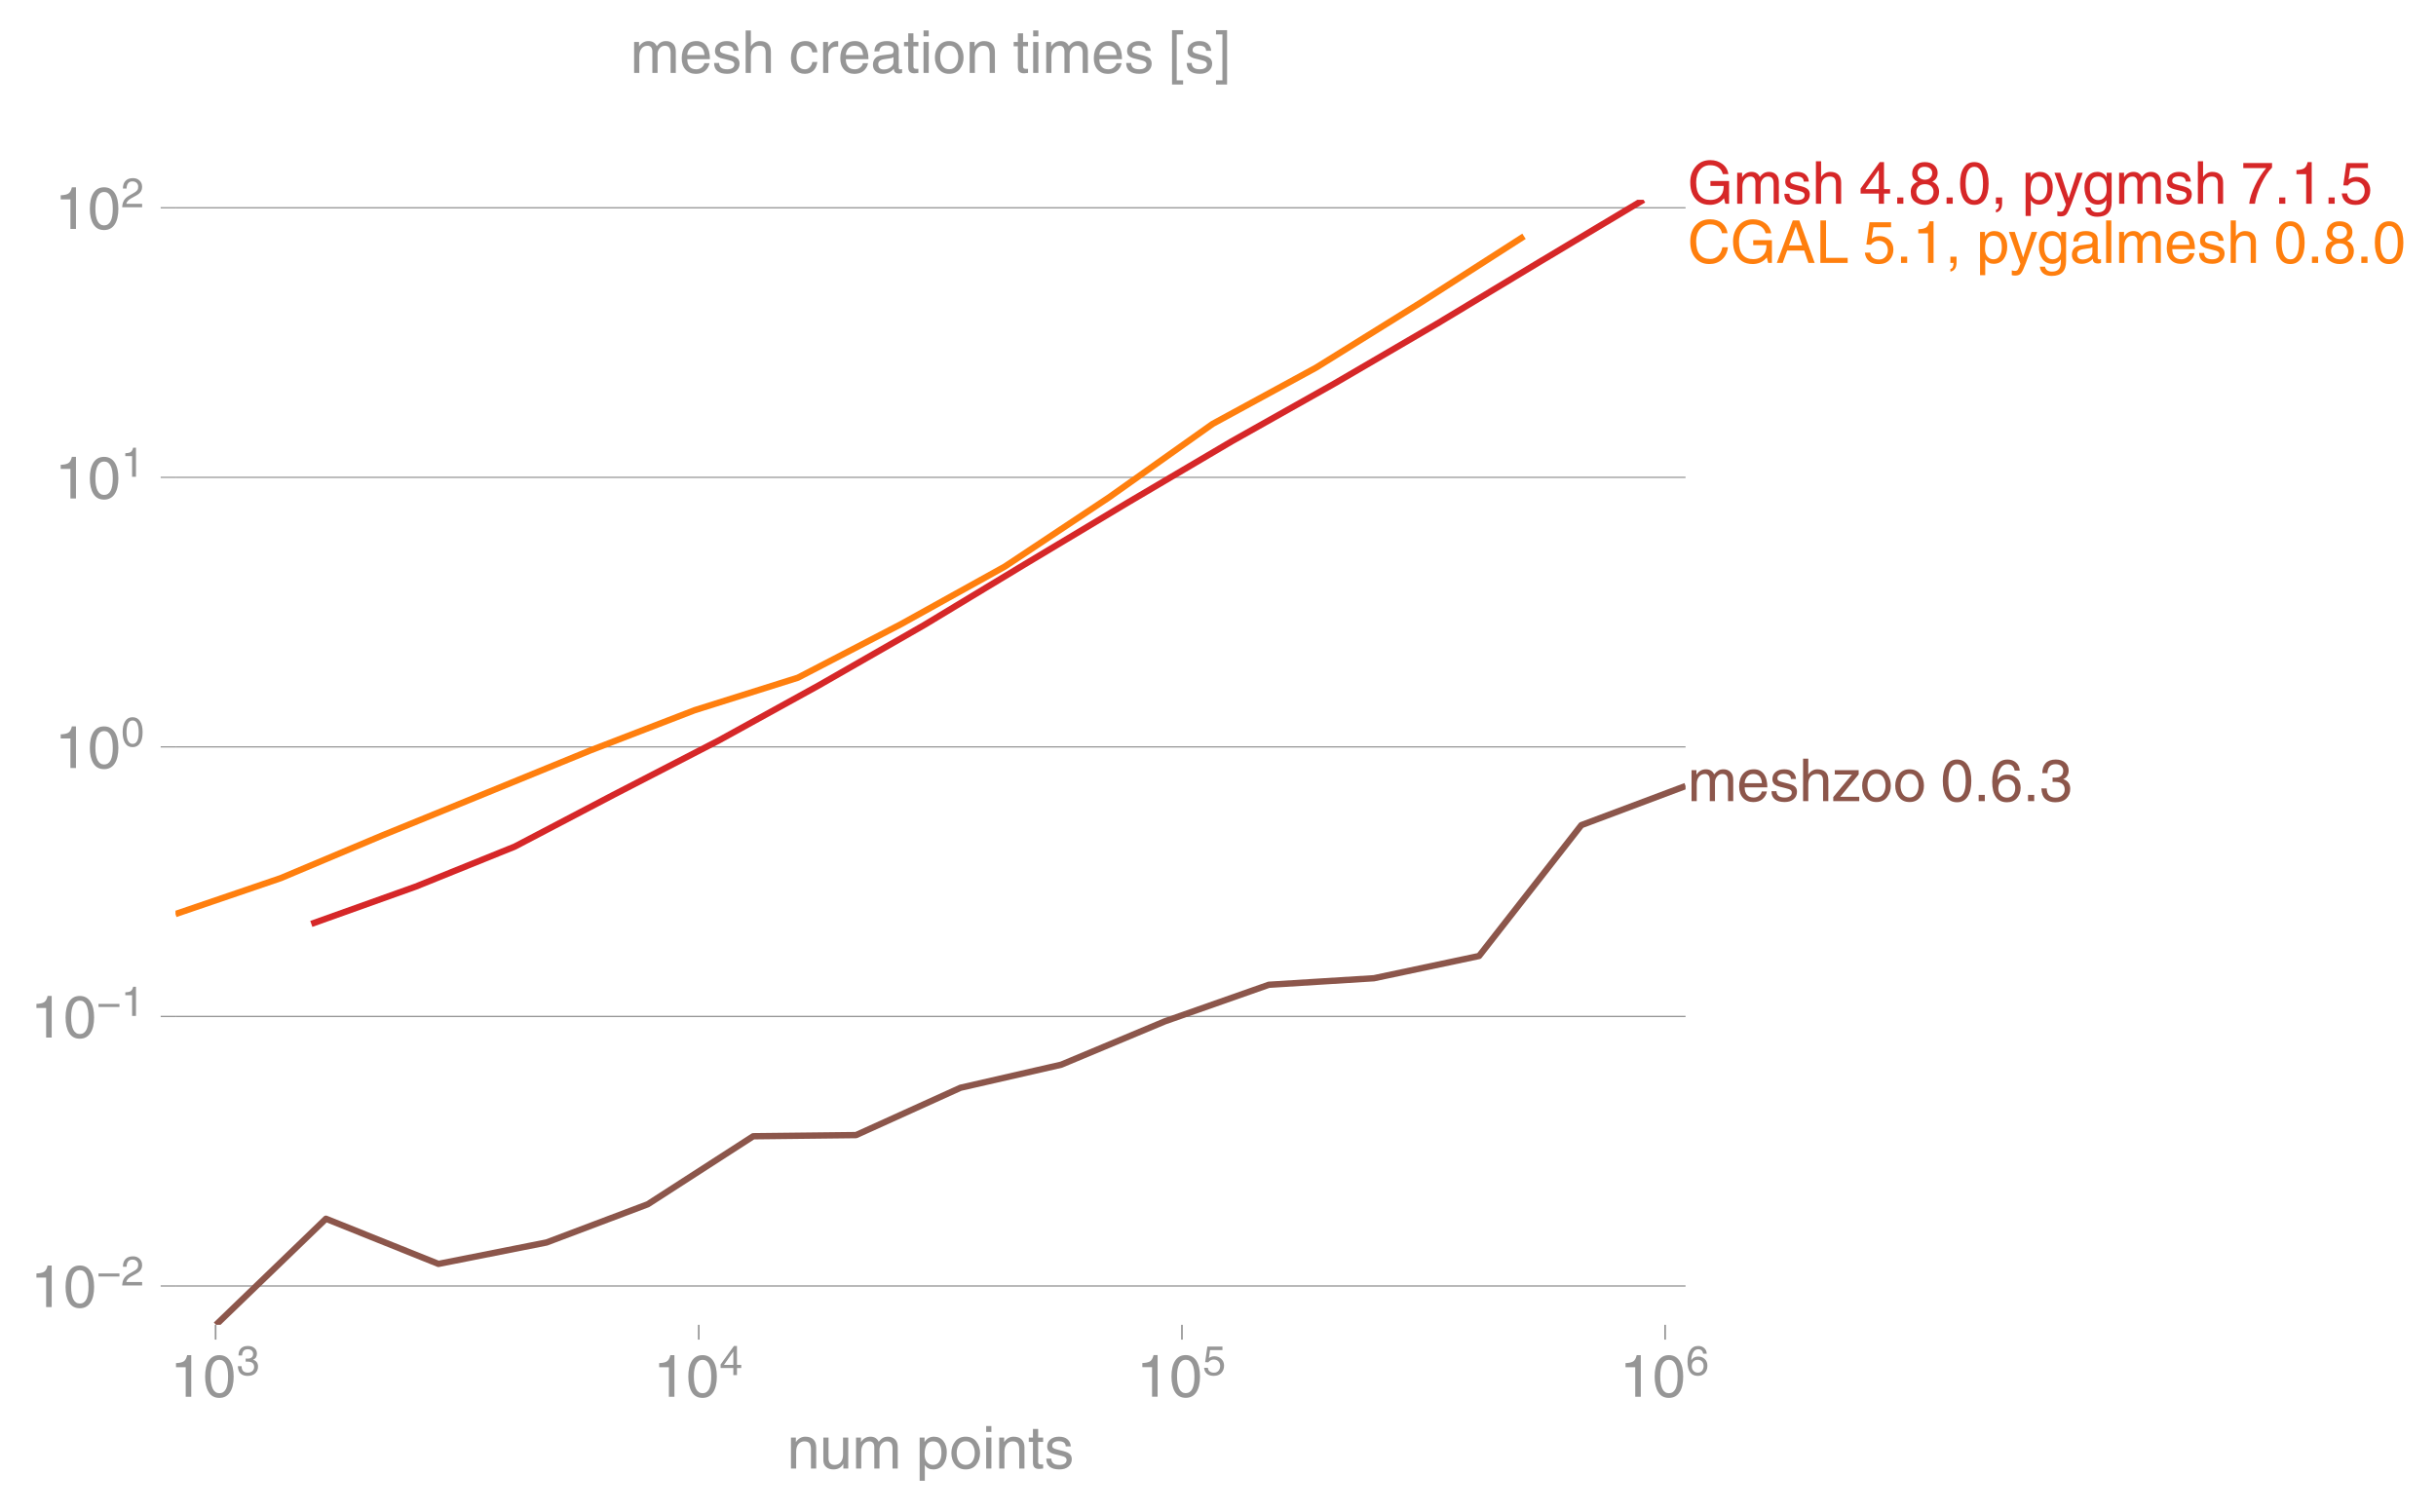
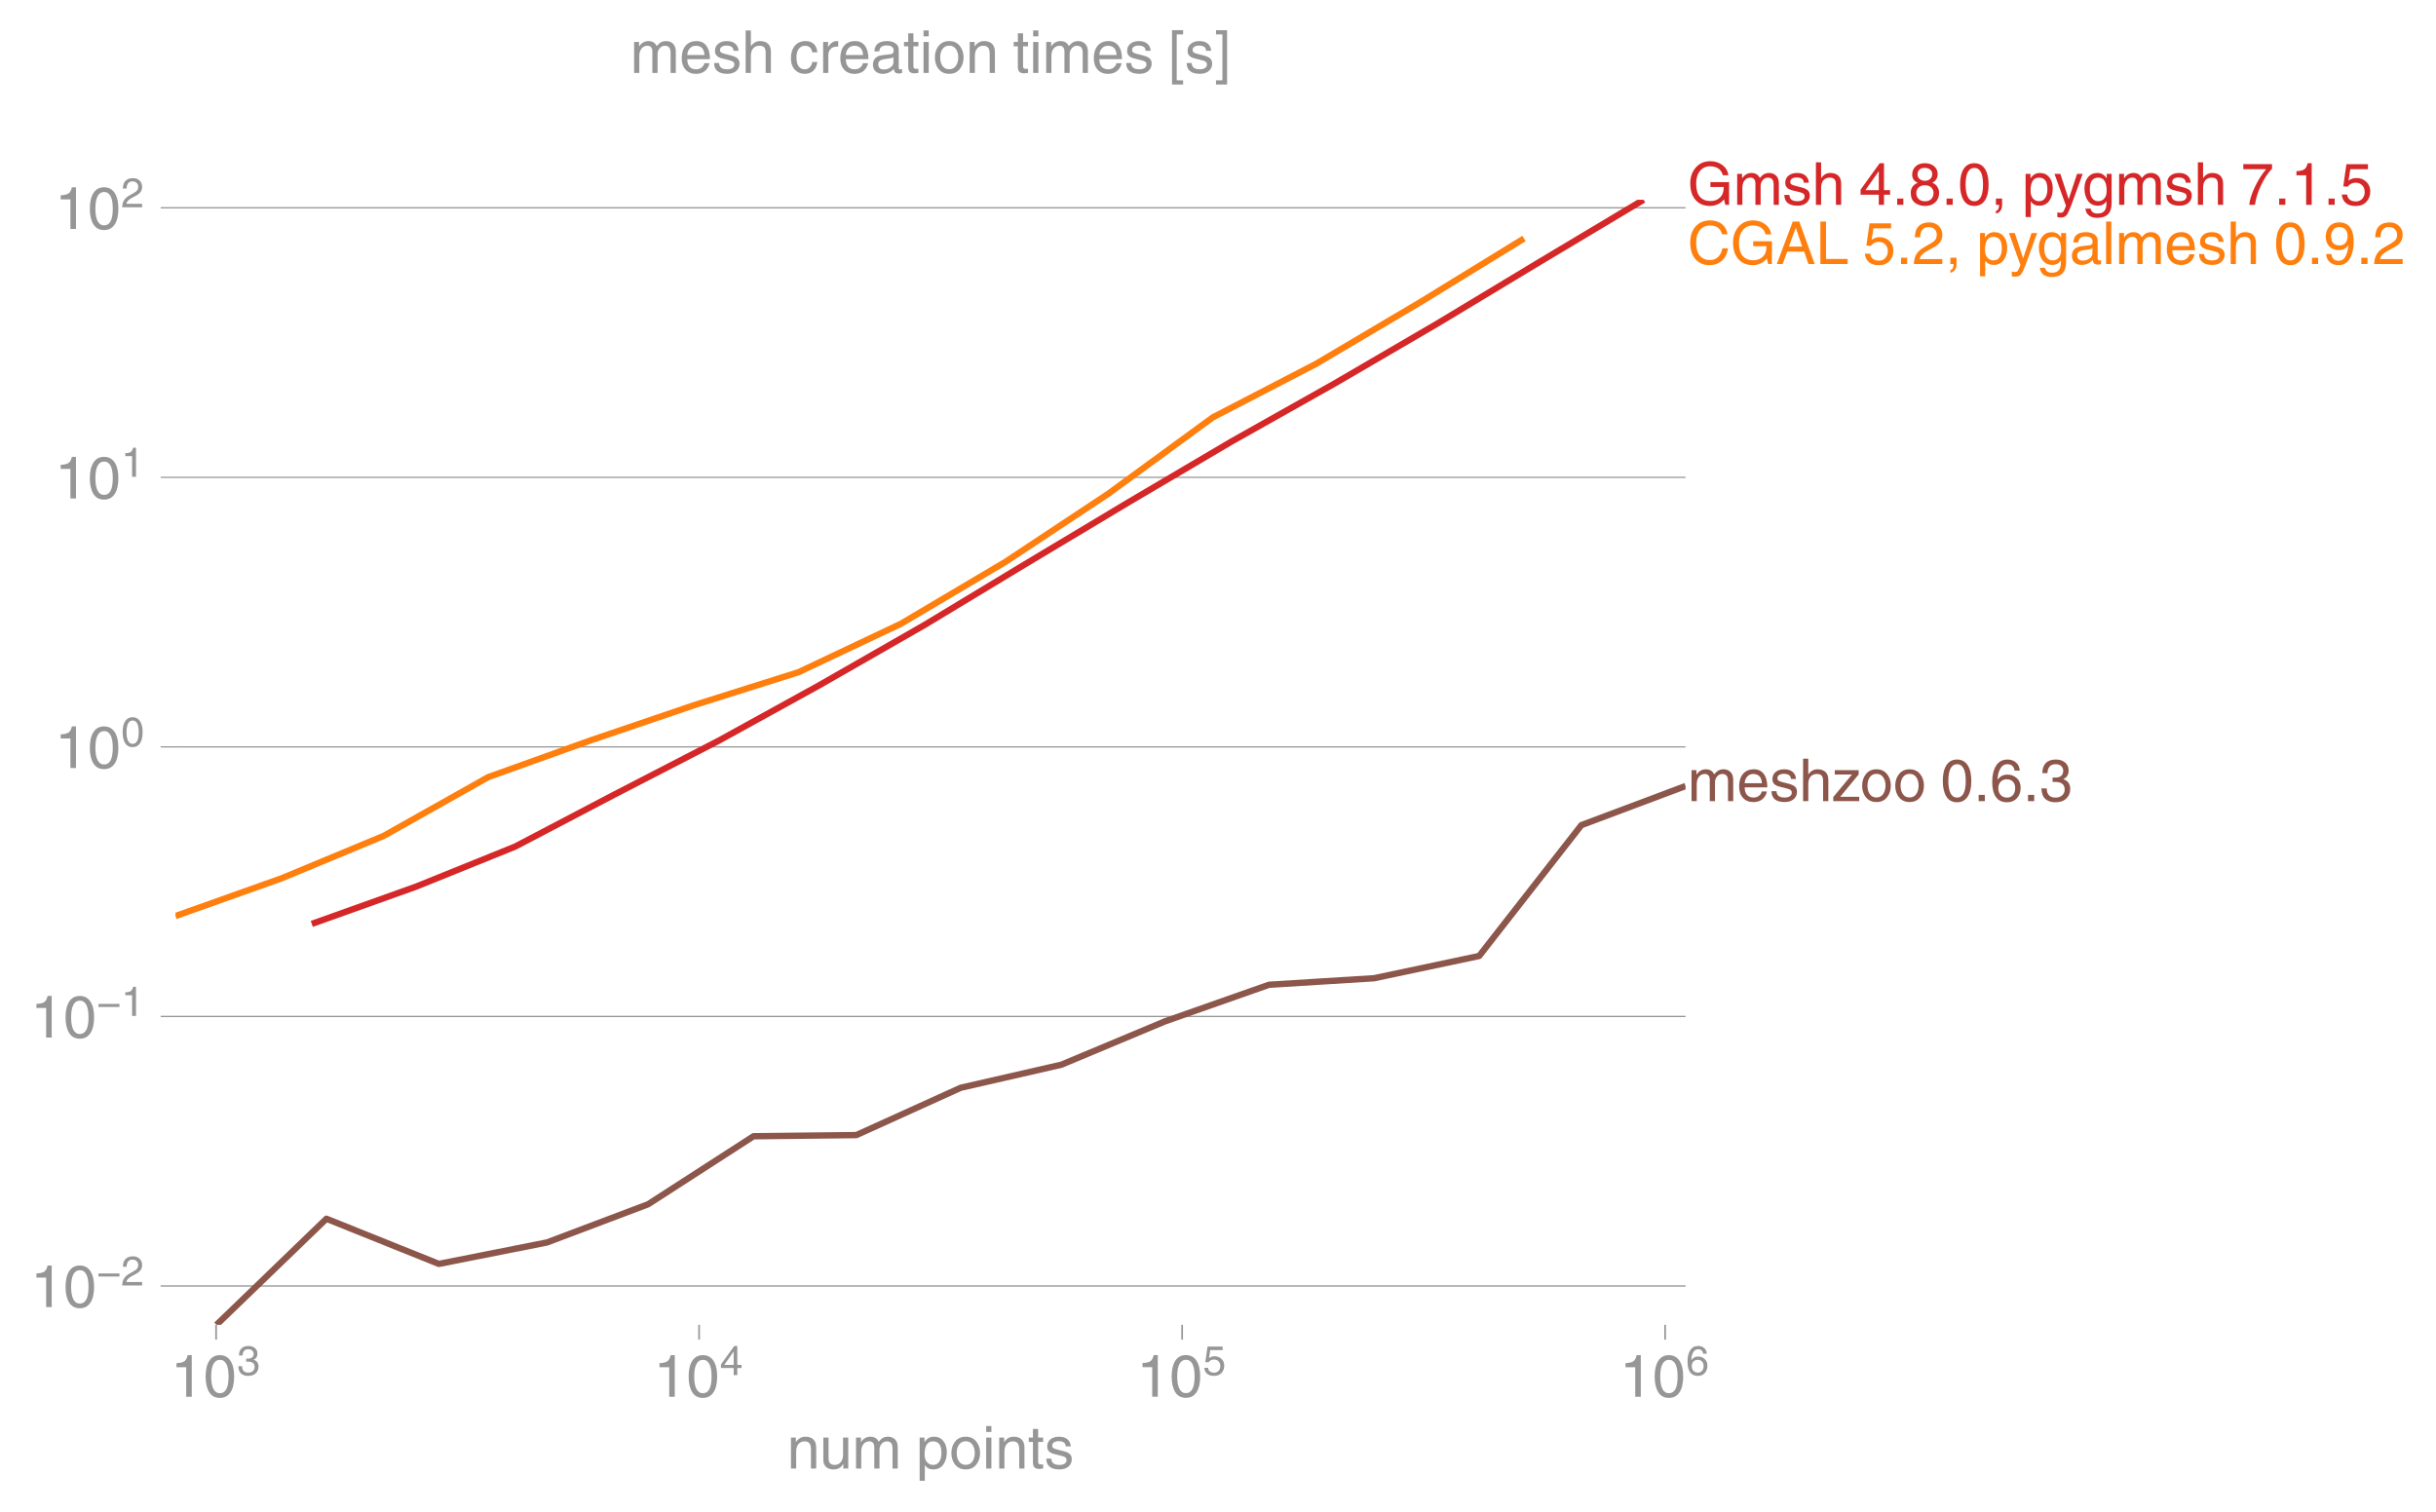
<svg xmlns="http://www.w3.org/2000/svg" xmlns:xlink="http://www.w3.org/1999/xlink" height="476.609" viewBox="0 0 576.096 357.457" width="768.128">
  <defs>
    <style>*{stroke-linecap:butt;stroke-linejoin:round}</style>
  </defs>
  <g id="figure_1">
    <path d="M0 357.457h576.096V0H0z" fill="none" id="patch_1" />
    <g id="axes_1">
      <path d="M41.5 313.361h357.12V47.25H41.5z" fill="none" id="patch_2" />
      <g id="matplotlib.axis_1">
        <g id="xtick_1">
          <g id="line2d_1">
            <defs>
-               <path d="M0 0v3.5" id="m2275bdfa09" stroke="#969696" stroke-width=".4" />
-             </defs>
-             <use x="50.986" xlink:href="#m2275bdfa09" y="313.361" fill="#969696" stroke="#969696" stroke-width=".4" />
-           </g>
-           <g transform="matrix(.14 0 0 -.14 40.206 330.41)" fill="#969696" id="text_1">
+               <path d="M0 0v3.5" id="mf41a2137ea" stroke="#969696" stroke-width=".4" />
+             </defs>
+             <use x="51.104" xlink:href="#mf41a2137ea" y="313.361" fill="#969696" stroke="#969696" stroke-width=".4" />
+           </g>
+           <g transform="matrix(.14 0 0 -.14 40.324 330.41)" fill="#969696" id="text_1">
            <defs>
              <path d="M35.89 0h-9.374v49.906H10.109v6.985q8.594.28 12.782 2.75Q27.094 62.109 29 70.313h6.89z" id="HelveticaWorld-Regular-49" />
              <path d="M42.484 34.188q0 14.109-3.734 21.156-3.734 7.062-10.969 7.062-7.078 0-10.89-7.062-3.797-7.047-3.797-21.157 0-13.671 3.75-20.937Q20.609 6 27.78 6q7.235 0 10.969 7 3.734 7.016 3.734 21.188zm9.422 0q0-17.297-6.25-26.704-6.25-9.39-17.875-9.39-12.062 0-18.062 9.734-6 9.75-6 26.36 0 17.03 6.14 26.578 6.157 9.547 17.922 9.547 11.625 0 17.875-9.5t6.25-26.626z" id="HelveticaWorld-Regular-48" />
              <path d="M22.406 39.984q2.203-.187 4.594-.187 6.203 0 9.781 2.86 3.594 2.859 3.594 8.656 0 4.687-3.344 7.89-3.343 3.203-9.64 3.203-6.985 0-10.235-4.11-3.234-4.093-3.437-10.983h-8.64q0 10.984 5.765 16.984 5.765 6.016 16.937 6.016 9.922 0 15.828-5.11 5.907-5.094 5.907-13.39 0-10.704-9.032-14.5v-.204q11.72-4 11.72-16.406 0-9.906-6.595-16.265-6.593-6.344-18.703-6.344-9.906 0-16.312 5.203Q4.204 8.5 3.422 21.484H12.5q.203-8.109 4-11.797Q20.313 6 27.484 6q6.938 0 11.141 3.86 4.203 3.859 4.203 9.718 0 6.406-4.016 9.672-4 3.266-12.39 3.266-2 0-4.016-.094z" id="HelveticaWorld-Regular-51" />
            </defs>
            <use transform="translate(0 .173)" xlink:href="#HelveticaWorld-Regular-49" />
            <use transform="translate(55.615 .173)" xlink:href="#HelveticaWorld-Regular-48" />
            <use transform="matrix(.7 0 0 .7 112.146 36.781)" xlink:href="#HelveticaWorld-Regular-51" />
          </g>
        </g>
        <g id="xtick_2">
-           <use x="165.254" xlink:href="#m2275bdfa09" y="313.361" fill="#969696" stroke="#969696" stroke-width=".4" id="line2d_2" />
-           <g transform="matrix(.14 0 0 -.14 154.474 330.41)" fill="#969696" id="text_2">
+           <use x="165.333" xlink:href="#mf41a2137ea" y="313.361" fill="#969696" stroke="#969696" stroke-width=".4" id="line2d_2" />
+           <g transform="matrix(.14 0 0 -.14 154.553 330.41)" fill="#969696" id="text_2">
            <defs>
              <path d="M10.594 24.703h22.61v31.89h-.188zM42 17.093V0h-8.797v17.094H2.484v8.593L34.72 70.314H42v-45.61h10.297v-7.61z" id="HelveticaWorld-Regular-52" />
            </defs>
            <use transform="translate(0 .173)" xlink:href="#HelveticaWorld-Regular-49" />
            <use transform="translate(55.615 .173)" xlink:href="#HelveticaWorld-Regular-48" />
            <use transform="matrix(.7 0 0 .7 112.146 36.781)" xlink:href="#HelveticaWorld-Regular-52" />
          </g>
        </g>
        <g id="xtick_3">
-           <use x="279.522" xlink:href="#m2275bdfa09" y="313.361" fill="#969696" stroke="#969696" stroke-width=".4" id="line2d_3" />
-           <g transform="matrix(.14 0 0 -.14 268.742 330.41)" fill="#969696" id="text_3">
+           <use x="279.562" xlink:href="#mf41a2137ea" y="313.361" fill="#969696" stroke="#969696" stroke-width=".4" id="line2d_3" />
+           <g transform="matrix(.14 0 0 -.14 268.782 330.41)" fill="#969696" id="text_3">
            <defs>
              <path d="M14.703 40.922q5.813 4.39 13.625 4.39 9.469 0 16.281-6.296 6.813-6.297 6.813-16.22 0-10.78-6.578-17.796-6.563-7-18.422-7-10.313 0-16.266 5.047Q4.203 8.109 3.22 17.39h9.094q.671-5.672 4.437-8.672 3.766-3 10.453-3 6.485 0 10.64 4.484Q42 14.703 42 21.688q0 7.125-4.36 11.421-4.343 4.297-11.218 4.297-7.813 0-13.047-6.687l-7.563.39 5.266 37.594h36.438v-8.5H17.672z" id="HelveticaWorld-Regular-53" />
            </defs>
            <use transform="translate(0 .3)" xlink:href="#HelveticaWorld-Regular-49" />
            <use transform="translate(55.615 .3)" xlink:href="#HelveticaWorld-Regular-48" />
            <use transform="matrix(.7 0 0 .7 112.146 36.908)" xlink:href="#HelveticaWorld-Regular-53" />
          </g>
        </g>
        <g id="xtick_4">
-           <use x="393.789" xlink:href="#m2275bdfa09" y="313.361" fill="#969696" stroke="#969696" stroke-width=".4" id="line2d_4" />
+           <use x="393.791" xlink:href="#mf41a2137ea" y="313.361" fill="#969696" stroke="#969696" stroke-width=".4" id="line2d_4" />
          <g transform="matrix(.14 0 0 -.14 383.01 330.41)" fill="#969696" id="text_4">
            <defs>
              <path d="M14.11 21.578q0-6.875 4.093-11.234Q22.313 6 28.906 6q6.297 0 10.032 4.438 3.734 4.453 3.734 11.687 0 6.297-3.688 10.547-3.687 4.25-10.468 4.25-6.594 0-10.5-4.156-3.907-4.157-3.907-11.188zM41.702 51.61q-.984 5.375-3.984 8.078-3 2.72-8.125 2.72-8.11 0-12.36-7.923-4.25-7.906-4.343-18.109l.203-.188q5.61 8.641 16.687 8.641 8.844 0 15.438-5.86 6.593-5.859 6.593-16.452 0-10.5-6.25-17.47-6.25-6.952-16.843-6.952-12.219 0-18.563 8.687-6.344 8.703-6.344 25.938 0 16.593 6.485 27.093 6.5 10.5 19.484 10.5 8.407 0 14.219-5.015 5.813-5 6.297-13.688z" id="HelveticaWorld-Regular-54" />
            </defs>
            <use transform="translate(0 .173)" xlink:href="#HelveticaWorld-Regular-49" />
            <use transform="translate(55.615 .173)" xlink:href="#HelveticaWorld-Regular-48" />
            <use transform="matrix(.7 0 0 .7 112.146 36.781)" xlink:href="#HelveticaWorld-Regular-54" />
          </g>
        </g>
        <g transform="matrix(.14 0 0 -.14 186.133 347.359)" fill="#969696" id="text_5">
          <defs>
            <path d="M49.219 0h-8.844v32.172q0 7.422-2.594 10.578-2.578 3.156-8.578 3.156-5.906 0-9.875-4.5-3.953-4.484-3.953-12.89V0H6.594v52.297h8.297v-7.375h.203q6.203 8.89 15.812 8.89 8.89 0 13.594-4.718 4.719-4.703 4.719-13.5z" id="HelveticaWorld-Regular-110" />
            <path d="M6.11 52.297h8.78V17.578q0-5.765 2.61-8.625Q20.125 6.11 25 6.11q6.781 0 10.594 4.797 3.812 4.813 3.812 12.578v28.813h8.782V0H39.89v7.625l-.188.188q-4.984-9.329-16.61-9.329-7.515 0-12.25 4.094Q6.11 6.688 6.11 14.703z" id="HelveticaWorld-Regular-117" />
            <path d="M6.594 52.297h8.297v-7.375h.203q5.906 8.89 15.812 8.89 9.813 0 13.922-8.5 3.75 4.594 7.266 6.547 3.515 1.953 8.703 1.953 6.781 0 11.484-4.453Q77 44.922 77 36.187V0h-8.781v33.797q0 6.094-2.297 9.094-2.297 3.015-7.422 3.015-5.172 0-8.75-4.203-3.563-4.203-3.563-9.812V0h-8.78v36.188q0 4.53-2.11 7.124-2.094 2.594-6.094 2.594-6.297 0-10.062-4.687-3.766-4.688-3.766-12.703V0H6.594z" id="HelveticaWorld-Regular-109" />
            <path d="M14.984 23.688q0-8.407 4.094-13 4.11-4.579 10.219-4.579 6.687 0 10.39 5.438 3.72 5.453 3.72 14.765 0 10.22-3.563 14.907-3.563 4.687-10.735 4.687-6.984 0-10.562-5.5-3.563-5.5-3.563-16.718zm-8.39 28.609h8.297v-7.375h.203q5.61 8.89 15.625 8.89 10.11 0 15.937-7.359 5.828-7.344 5.828-18.766 0-12.796-5.953-21Q40.578-1.515 29.5-1.515q-9.094 0-13.922 7.032h-.203v-26.22H6.594z" id="HelveticaWorld-Regular-112" />
            <path d="M12.703 26.219q0-8.735 3.953-14.375 3.953-5.64 11.219-5.64 7.531 0 11.438 5.905 3.906 5.907 3.906 14.11 0 8.297-3.907 14.078-3.906 5.797-11.437 5.797-6.969 0-11.078-5.453-4.094-5.438-4.094-14.422zm-8.984 0q0 11.672 6.484 19.625 6.5 7.968 17.672 7.968 11.438 0 17.875-8.062 6.453-8.047 6.453-19.531 0-11.516-6.406-19.625-6.39-8.11-17.922-8.11-11.078 0-17.625 7.86-6.531 7.86-6.531 19.875z" id="HelveticaWorld-Regular-111" />
            <path d="M6.594 61.813v9.968h8.781v-9.969zM15.375 0H6.594v52.297h8.781z" id="HelveticaWorld-Regular-105" />
            <path d="M17.188 45.016V10.984q0-2 1.093-3.046 1.11-1.047 3.938-1.047h3.375V0Q20.797-.688 19-.688q-5.516 0-8.063 2.641-2.53 2.64-2.53 8.547v34.516H1.311v7.28h7.094v14.595h8.781V52.297h8.407v-7.281z" id="HelveticaWorld-Regular-116" />
            <path d="M36.078 37.406q-.187 4.688-3.344 6.735-3.14 2.047-9.047 2.047-4.296 0-7.359-1.907-3.047-1.89-3.047-5.468 0-2.829 1.797-4.172 1.813-1.344 7.828-2.86l8.688-2.187q7.906-2 11.297-5.11 3.406-3.093 3.406-8.656 0-7.719-5.64-12.531-5.641-4.813-15.063-4.813-11 0-16.64 4.563-5.626 4.578-5.735 13.75h8.5q.203-5.422 3.594-8.063 3.39-2.625 10.171-2.625 5.516 0 8.766 2.188 3.25 2.203 3.25 6.11 0 2.78-2.11 4.437-2.093 1.672-8.296 3.078l-10.203 2.5q-6.203 1.562-9.157 4.656-2.953 3.094-2.953 8.031 0 7.72 5.516 12.203 5.531 4.5 14.406 4.5 9.485 0 14.531-4.624 5.047-4.61 5.344-11.782z" id="HelveticaWorld-Regular-115" />
          </defs>
          <use xlink:href="#HelveticaWorld-Regular-110" />
          <use x="55.176" xlink:href="#HelveticaWorld-Regular-117" />
          <use x="109.961" xlink:href="#HelveticaWorld-Regular-109" />
          <use x="192.969" xlink:href="#HelveticaWorld-Regular-32" />
          <use x="217.383" xlink:href="#HelveticaWorld-Regular-112" />
          <use x="273.877" xlink:href="#HelveticaWorld-Regular-111" />
          <use x="329.785" xlink:href="#HelveticaWorld-Regular-105" />
          <use x="351.807" xlink:href="#HelveticaWorld-Regular-110" />
          <use x="406.982" xlink:href="#HelveticaWorld-Regular-116" />
          <use x="434.668" xlink:href="#HelveticaWorld-Regular-115" />
        </g>
      </g>
      <g id="matplotlib.axis_2">
        <g id="ytick_1">
-           <path clip-path="url(#p306d8f9f62)" d="M41.5 304.178h357.12" fill="none" stroke="#969696" stroke-linecap="square" stroke-width=".3" id="line2d_5" />
+           <path clip-path="url(#p3d43fff223)" d="M41.5 304.178h357.12" fill="none" stroke="#969696" stroke-linecap="square" stroke-width=".3" id="line2d_5" />
          <g id="line2d_6">
            <defs>
-               <path d="M0 0h-3.5" id="m5b4c2b9f05" stroke="#969696" stroke-width=".3" />
-             </defs>
-             <use x="41.5" xlink:href="#m5b4c2b9f05" y="304.178" fill="#969696" stroke="#969696" stroke-width=".3" />
+               <path d="M0 0h-3.5" id="mdb91601e39" stroke="#969696" stroke-width=".3" />
+             </defs>
+             <use x="41.5" xlink:href="#mdb91601e39" y="304.178" fill="#969696" stroke="#969696" stroke-width=".3" />
          </g>
          <g transform="matrix(.14 0 0 -.14 7.2 309.203)" fill="#969696" id="text_6">
            <defs>
              <path d="M54.594 21.578H4v7.328h50.594z" id="HelveticaWorld-Regular-8722" />
              <path d="M4.39 45.125q0 12.39 6.391 18.781 6.406 6.407 17.938 6.407 9.656 0 15.812-5.86 6.157-5.86 6.157-15.14 0-7.22-3.547-12.188-3.532-4.953-10.422-8.703l-12.11-6.64Q13.922 15.921 12.5 8.296h38.188V0H2.593q.39 9.906 4.297 16.5 3.906 6.594 12.203 11.375l12.593 7.328q5.032 2.89 7.329 5.984 2.297 3.094 2.297 8.516 0 5.375-3.766 9.031-3.75 3.672-10.156 3.672-7.078 0-10.594-4.672-3.516-4.656-3.61-12.609z" id="HelveticaWorld-Regular-50" />
            </defs>
            <use transform="translate(0 .173)" xlink:href="#HelveticaWorld-Regular-49" />
            <use transform="translate(55.615 .173)" xlink:href="#HelveticaWorld-Regular-48" />
            <use transform="matrix(.7 0 0 .7 112.146 36.781)" xlink:href="#HelveticaWorld-Regular-8722" />
            <use transform="matrix(.7 0 0 .7 153.161 36.781)" xlink:href="#HelveticaWorld-Regular-50" />
          </g>
        </g>
        <g id="ytick_2">
-           <path clip-path="url(#p306d8f9f62)" d="M41.5 240.42h357.12" fill="none" stroke="#969696" stroke-linecap="square" stroke-width=".3" id="line2d_7" />
-           <use x="41.5" xlink:href="#m5b4c2b9f05" y="240.421" fill="#969696" stroke="#969696" stroke-width=".3" id="line2d_8" />
+           <path clip-path="url(#p3d43fff223)" d="M41.5 240.42h357.12" fill="none" stroke="#969696" stroke-linecap="square" stroke-width=".3" id="line2d_7" />
+           <use x="41.5" xlink:href="#mdb91601e39" y="240.421" fill="#969696" stroke="#969696" stroke-width=".3" id="line2d_8" />
          <g transform="matrix(.14 0 0 -.14 7.2 245.445)" fill="#969696" id="text_7">
            <use transform="translate(0 .173)" xlink:href="#HelveticaWorld-Regular-49" />
            <use transform="translate(55.615 .173)" xlink:href="#HelveticaWorld-Regular-48" />
            <use transform="matrix(.7 0 0 .7 112.146 36.781)" xlink:href="#HelveticaWorld-Regular-8722" />
            <use transform="matrix(.7 0 0 .7 153.161 36.781)" xlink:href="#HelveticaWorld-Regular-49" />
          </g>
        </g>
        <g id="ytick_3">
-           <path clip-path="url(#p306d8f9f62)" d="M41.5 176.663h357.12" fill="none" stroke="#969696" stroke-linecap="square" stroke-width=".3" id="line2d_9" />
-           <use x="41.5" xlink:href="#m5b4c2b9f05" y="176.663" fill="#969696" stroke="#969696" stroke-width=".3" id="line2d_10" />
+           <path clip-path="url(#p3d43fff223)" d="M41.5 176.663h357.12" fill="none" stroke="#969696" stroke-linecap="square" stroke-width=".3" id="line2d_9" />
+           <use x="41.5" xlink:href="#mdb91601e39" y="176.663" fill="#969696" stroke="#969696" stroke-width=".3" id="line2d_10" />
          <g transform="matrix(.14 0 0 -.14 12.94 181.688)" fill="#969696" id="text_8">
            <use transform="translate(0 .173)" xlink:href="#HelveticaWorld-Regular-49" />
            <use transform="translate(55.615 .173)" xlink:href="#HelveticaWorld-Regular-48" />
            <use transform="matrix(.7 0 0 .7 112.146 36.781)" xlink:href="#HelveticaWorld-Regular-48" />
          </g>
        </g>
        <g id="ytick_4">
-           <path clip-path="url(#p306d8f9f62)" d="M41.5 112.906h357.12" fill="none" stroke="#969696" stroke-linecap="square" stroke-width=".3" id="line2d_11" />
-           <use x="41.5" xlink:href="#m5b4c2b9f05" y="112.906" fill="#969696" stroke="#969696" stroke-width=".3" id="line2d_12" />
+           <path clip-path="url(#p3d43fff223)" d="M41.5 112.906h357.12" fill="none" stroke="#969696" stroke-linecap="square" stroke-width=".3" id="line2d_11" />
+           <use x="41.5" xlink:href="#mdb91601e39" y="112.906" fill="#969696" stroke="#969696" stroke-width=".3" id="line2d_12" />
          <g transform="matrix(.14 0 0 -.14 12.94 117.93)" fill="#969696" id="text_9">
            <use transform="translate(0 .173)" xlink:href="#HelveticaWorld-Regular-49" />
            <use transform="translate(55.615 .173)" xlink:href="#HelveticaWorld-Regular-48" />
            <use transform="matrix(.7 0 0 .7 112.146 36.781)" xlink:href="#HelveticaWorld-Regular-49" />
          </g>
        </g>
        <g id="ytick_5">
-           <path clip-path="url(#p306d8f9f62)" d="M41.5 49.149h357.12" fill="none" stroke="#969696" stroke-linecap="square" stroke-width=".3" id="line2d_13" />
-           <use x="41.5" xlink:href="#m5b4c2b9f05" y="49.149" fill="#969696" stroke="#969696" stroke-width=".3" id="line2d_14" />
+           <path clip-path="url(#p3d43fff223)" d="M41.5 49.149h357.12" fill="none" stroke="#969696" stroke-linecap="square" stroke-width=".3" id="line2d_13" />
+           <use x="41.5" xlink:href="#mdb91601e39" y="49.149" fill="#969696" stroke="#969696" stroke-width=".3" id="line2d_14" />
          <g transform="matrix(.14 0 0 -.14 12.94 54.173)" fill="#969696" id="text_10">
            <use transform="translate(0 .173)" xlink:href="#HelveticaWorld-Regular-49" />
            <use transform="translate(55.615 .173)" xlink:href="#HelveticaWorld-Regular-48" />
            <use transform="matrix(.7 0 0 .7 112.146 36.781)" xlink:href="#HelveticaWorld-Regular-50" />
          </g>
        </g>
      </g>
-       <path clip-path="url(#p306d8f9f62)" d="M51.086 313.361l26-25.086 26.6 10.681 25.577-5.07 23.927-9.034 24.939-16.09 24.326-.276 24.701-11.195 23.814-5.457 24.501-10.247 24.598-8.655 24.853-1.545 24.873-5.266 24.18-30.948 24.645-9.25" fill="none" stroke="#8c564b" stroke-linecap="square" stroke-width="1.5" id="line2d_15" />
-       <path clip-path="url(#p306d8f9f62)" d="M41.5 216.203l24.891-8.492 24.172-10.17 24.838-10.132 24.23-9.918 24.63-9.496 24.423-7.69 24.344-12.643 24.6-13.647 24.556-16.309 24.591-17.436 24.443-13.297 24.714-15.365 24.485-15.715" fill="none" stroke="#ff7f0e" stroke-linecap="square" stroke-width="1.5" id="line2d_16" />
-       <path clip-path="url(#p306d8f9f62)" d="M73.624 218.533l24.685-8.819 23.432-9.469 23.29-12.21 24.948-12.884 23.571-12.986 25.003-14.315 23.78-14.367 24.69-14.79 24.224-14.279 24.392-13.726 24.235-14.136 24.456-14.74 24.361-14.563" fill="none" stroke="#d62728" stroke-linecap="square" stroke-width="1.5" id="line2d_17" />
+       <path clip-path="url(#p3d43fff223)" d="M51.203 313.361l25.99-25.086 26.593 10.681 25.567-5.07 23.92-9.034 24.93-16.09 24.318-.276 24.693-11.195 23.806-5.457 24.492-10.247 24.59-8.655 24.845-1.545 24.865-5.266 24.172-30.948 24.636-9.25" fill="none" stroke="#8c564b" stroke-linecap="square" stroke-width="1.5" id="line2d_15" />
+       <path clip-path="url(#p3d43fff223)" d="M41.5 216.68l25.221-8.98 24.035-9.99 24.7-13.893 24.228-8.694 24.61-8.374 24.56-7.752 24.194-11.446 24.712-14.632 24.39-16.161 24.67-18.033 24.408-12.655 24.746-14.644 24.443-15.015" fill="none" stroke="#ff7f0e" stroke-linecap="square" stroke-width="1.5" id="line2d_16" />
+       <path clip-path="url(#p3d43fff223)" d="M73.733 218.533l24.677-8.819 23.424-9.469 23.282-12.21 24.94-12.884 23.563-12.986 24.994-14.315 23.773-14.367 24.682-14.79 24.215-14.279 24.384-13.726 24.227-14.136 24.447-14.74 24.354-14.563" fill="none" stroke="#d62728" stroke-linecap="square" stroke-width="1.5" id="line2d_17" />
      <g transform="matrix(.14 0 0 -.14 399.113 189.498)" fill="#8c564b" id="text_11">
        <defs>
          <path d="M42.484 30.328q-.687 8.485-4.5 12.031-3.797 3.547-10.109 3.547-6.39 0-10.328-4.5-3.922-4.484-4.172-11.078zm8.391-13.922q-1.453-8.11-7.953-13.422-5.719-4.5-15.047-4.593-10.984.093-17.438 7.203Q4 12.704 4 24.704q0 13.78 6.64 21.437 6.641 7.672 18.47 7.672 10.593 0 16.546-7.922 5.953-7.907 5.953-22.594H13.375q0-8.203 3.813-12.703Q21 6.109 28.608 6.109q5.375 0 9.235 3.235 3.86 3.25 4.25 7.062z" id="HelveticaWorld-Regular-101" />
          <path d="M49.219 0h-8.844v34.188q0 6.296-2.438 9-2.437 2.718-7.953 2.718-6.797 0-10.703-4.406-3.906-4.39-3.906-12.984V0H6.594v71.781h8.781V45.312h.203q6 8.5 15.328 8.5 8.594 0 13.453-4.5 4.86-4.484 4.86-13.718z" id="HelveticaWorld-Regular-104" />
          <path d="M14.11 7.328h32.187V0H2.39v6.89l31.64 38.126H4.938v7.28h40.374v-7.171z" id="HelveticaWorld-Regular-122" />
          <path d="M19.094 0H8.687v10.594h10.407z" id="HelveticaWorld-Regular-46" />
        </defs>
        <use xlink:href="#HelveticaWorld-Regular-109" />
        <use x="83.008" xlink:href="#HelveticaWorld-Regular-101" />
        <use x="138.428" xlink:href="#HelveticaWorld-Regular-115" />
        <use x="188.428" xlink:href="#HelveticaWorld-Regular-104" />
        <use x="243.604" xlink:href="#HelveticaWorld-Regular-122" />
        <use x="291.072" xlink:href="#HelveticaWorld-Regular-111" />
        <use x="346.98" xlink:href="#HelveticaWorld-Regular-111" />
        <use x="402.889" xlink:href="#HelveticaWorld-Regular-32" />
        <use x="427.303" xlink:href="#HelveticaWorld-Regular-48" />
        <use x="482.918" xlink:href="#HelveticaWorld-Regular-46" />
        <use x="510.701" xlink:href="#HelveticaWorld-Regular-54" />
        <use x="566.316" xlink:href="#HelveticaWorld-Regular-46" />
        <use x="594.1" xlink:href="#HelveticaWorld-Regular-51" />
      </g>
-       <g transform="matrix(.14 0 0 -.14 399.113 62.188)" fill="#ff7f0e" id="text_12">
+       <g transform="matrix(.14 0 0 -.14 399.113 62.447)" fill="#ff7f0e" id="text_12">
        <defs>
          <path d="M58.016 50.203q-1.625 7.313-6.782 11.094-5.14 3.797-13.343 3.797-10.594 0-17.047-7.703-6.438-7.688-6.438-20.766 0-15.14 6.094-22.547 6.11-7.39 17.688-7.39 7.609 0 13.093 5.046 5.5 5.063 7.407 14.688h9.421Q66.22 12.594 57.625 5.344t-20.906-7.25q-14.703 0-23.516 10.11Q4.391 18.311 4.391 36.28q0 17.328 9.203 27.36 9.203 10.047 24.297 10.047 12.5 0 20.265-6.454 7.766-6.437 9.235-17.03z" id="HelveticaWorld-Regular-67" />
          <path d="M38.484 38.375h31.532V0h-6.297l-2.344 9.281Q56.781 3.421 50.578.75q-6.187-2.656-12.875-2.656-10.797 0-18.047 4.703-7.25 4.719-11.265 13.015-4 8.313-4 20.72 0 15.468 9.203 26.312 9.203 10.843 24.781 10.843 11.625 0 20.313-6.5Q67.39 60.688 68.796 50h-9.375q-1.703 7.078-7.219 11.078-5.516 4.016-14.312 4.016-10.594 0-17.047-7.985-6.438-7.984-6.438-21.125 0-15.28 6.39-22.437Q27.204 6.39 38.282 6.39q7.235 0 12.235 2.859 5 2.86 7.687 7.766 2.688 4.906 2.688 13.062H38.484z" id="HelveticaWorld-Regular-71" />
          <path d="M44 29.5L33.406 61.078h-.203L21.687 29.5zm-25.297-8.594L11.188 0h-9.97l27 71.781h10.985L65.187 0H54.594l-7.078 20.906z" id="HelveticaWorld-Regular-65" />
          <path d="M17.672 8.594h36.531V0H8.11v71.781h9.563z" id="HelveticaWorld-Regular-76" />
          <path d="M8.688 10.594h10.406V.78q0-7.422-3.078-11.172-3.078-3.765-7.328-4.312v4.594Q14.015-9.422 14.015 0H8.687z" id="HelveticaWorld-Regular-44" />
          <path d="M39.016 52.297h9.562L29.891.984q-.5-1.375-.985-2.593-4.25-11.329-7.328-15.547-3.078-4.235-9.953-4.235-3.61 0-5.906.782v8.015q2.484-.89 5.468-.89 3.22 0 4.704 2.03 1.5 2.032 4.421 9.938L.875 52.297h9.922L24.812 9.719H25z" id="HelveticaWorld-Regular-121" />
          <path d="M12.984 26.313q0-9.61 3.813-14.907Q20.609 6.11 27.094 6.11q6.312 0 10.312 4.579 4 4.593 4 13 0 11.03-3.5 16.625-3.484 5.593-10.61 5.593-7.171 0-10.75-4.765-3.562-4.766-3.562-14.828zM49.812 2.983q0-12.609-6.062-18.797-6.047-6.203-18.266-6.203-8.78 0-13.984 4.047Q6.297-13.922 5.516-6.39h8.796q.672-3.812 3.532-6.062 2.86-2.25 8.281-2.25 7.375 0 11.125 3.969 3.766 3.953 3.766 12.828v3.719h-.188q-4.937-7.329-13.922-7.329-11.187 0-17.093 8.25-5.907 8.25-5.907 20.953 0 11.625 5.953 18.875 5.97 7.25 15.829 7.25 9.906 0 15.625-8.89h.187v7.375h8.313z" id="HelveticaWorld-Regular-103" />
          <path d="M38.375 26.703q-.969-1.015-3.828-1.656-2.86-.625-10.672-1.656-5.766-.688-8.469-2.844-2.703-2.14-2.703-5.656 0-4.297 2.281-6.688 2.297-2.39 7.329-2.39 6.296 0 11.171 3.578 4.891 3.593 4.891 8.718zM6.203 36.375q.297 8.844 5.734 13.14 5.454 4.297 15.844 4.297 8.297 0 13.907-3.765 5.624-3.75 5.624-10.844V9.078Q47.313 6 50.094 6q1.125 0 2.89.39V0Q50.594-.984 48-.984q-4.5 0-6.703 1.921-2.188 1.938-2.281 6.047-7.516-8.5-18.891-8.5-7.422 0-11.922 4.204Q3.72 6.89 3.72 13.624q0 6.89 3.906 11.125Q11.531 29 19 29.89l15.516 1.891q4.203.64 4.203 6.203 0 4.11-3.047 6.297-3.047 2.203-9.25 2.203-5.516 0-8.485-2.437-2.953-2.438-3.53-7.672z" id="HelveticaWorld-Regular-97" />
          <path d="M15.375 0H6.594v71.781h8.781z" id="HelveticaWorld-Regular-108" />
-           <path d="M27.594 40.578q5.422 0 8.953 3.094 3.547 3.11 3.547 8.234 0 4.594-3.407 7.547-3.39 2.953-9.687 2.953-5.61 0-8.672-3.11-3.047-3.093-3.047-7.874 0-5.125 3.813-7.984 3.812-2.86 8.5-2.86zm.093-7.562q-6.78 0-10.64-3.766-3.86-3.766-3.86-9.234 0-6.297 3.907-10.157Q21 6 28.219 6q6.406 0 10.234 3.86 3.828 3.859 3.828 10.265 0 5.469-3.828 9.172-3.828 3.719-10.766 3.719zM49.22 52.203q0-10.594-9.032-14.797 6.204-2.781 8.86-7.36 2.656-4.562 2.656-9.733 0-10.016-6.453-16.125-6.438-6.094-17.375-6.094-9.563 0-16.813 5.25-7.25 5.25-7.25 17.062 0 11.922 11.907 16.907-9.516 3.796-9.516 13.671 0 8.297 5.64 13.813 5.641 5.516 15.641 5.516 10.016 0 15.875-5.204 5.86-5.203 5.86-12.906z" id="HelveticaWorld-Regular-56" />
+           <path d="M27.594 31.39q6 0 9.75 4.047 3.765 4.063 3.765 11.97 0 6.5-3.562 10.75-3.563 4.25-10.64 4.25-6.11 0-9.876-4.298-3.75-4.297-3.75-11.53 0-7.376 3.516-11.282 3.515-3.906 10.797-3.906zm-1.282-7.906q-10 0-16.062 6.203-6.047 6.204-6.047 16.5 0 10.407 6.094 17.266 6.11 6.86 16.515 6.86 12.11 0 18.36-8.157 6.25-8.156 6.25-24.453 0-16.906-6.406-28.266Q38.625-1.905 25.875-1.905q-9.953 0-15.422 5.593-5.469 5.594-5.469 13.204h8.829q.39-5.266 3.437-8.375 3.063-3.094 8.438-3.094 7.609 0 11.515 6.781Q41.11 19 42.578 31.688l-.187.203q-5.672-8.407-16.078-8.407z" id="HelveticaWorld-Regular-57" />
        </defs>
        <use xlink:href="#HelveticaWorld-Regular-67" />
        <use x="72.314" xlink:href="#HelveticaWorld-Regular-71" />
        <use x="149.414" xlink:href="#HelveticaWorld-Regular-65" />
        <use x="216.113" xlink:href="#HelveticaWorld-Regular-76" />
        <use x="271.729" xlink:href="#HelveticaWorld-Regular-32" />
        <use x="296.143" xlink:href="#HelveticaWorld-Regular-53" />
        <use x="351.758" xlink:href="#HelveticaWorld-Regular-46" />
-         <use x="379.541" xlink:href="#HelveticaWorld-Regular-49" />
+         <use x="379.541" xlink:href="#HelveticaWorld-Regular-50" />
        <use x="435.156" xlink:href="#HelveticaWorld-Regular-44" />
        <use x="462.939" xlink:href="#HelveticaWorld-Regular-32" />
        <use x="487.354" xlink:href="#HelveticaWorld-Regular-112" />
        <use x="541.848" xlink:href="#HelveticaWorld-Regular-121" />
        <use x="589.457" xlink:href="#HelveticaWorld-Regular-103" />
        <use x="645.365" xlink:href="#HelveticaWorld-Regular-97" />
        <use x="700.297" xlink:href="#HelveticaWorld-Regular-108" />
        <use x="722.318" xlink:href="#HelveticaWorld-Regular-109" />
        <use x="805.326" xlink:href="#HelveticaWorld-Regular-101" />
        <use x="860.746" xlink:href="#HelveticaWorld-Regular-115" />
        <use x="910.746" xlink:href="#HelveticaWorld-Regular-104" />
        <use x="965.922" xlink:href="#HelveticaWorld-Regular-32" />
        <use x="990.336" xlink:href="#HelveticaWorld-Regular-48" />
        <use x="1045.951" xlink:href="#HelveticaWorld-Regular-46" />
-         <use x="1073.734" xlink:href="#HelveticaWorld-Regular-56" />
+         <use x="1073.734" xlink:href="#HelveticaWorld-Regular-57" />
        <use x="1129.35" xlink:href="#HelveticaWorld-Regular-46" />
-         <use x="1157.133" xlink:href="#HelveticaWorld-Regular-48" />
-       </g>
-       <g transform="matrix(.14 0 0 -.14 399.113 48.188)" fill="#d62728" id="text_13">
-         <defs>
+         <use x="1157.133" xlink:href="#HelveticaWorld-Regular-50" />
+       </g>
+       <g transform="matrix(.14 0 0 -.14 399.113 48.447)" fill="#d62728" id="text_13">
+         <defs>
+           <path d="M27.594 40.578q5.422 0 8.953 3.094 3.547 3.11 3.547 8.234 0 4.594-3.407 7.547-3.39 2.953-9.687 2.953-5.61 0-8.672-3.11-3.047-3.093-3.047-7.874 0-5.125 3.813-7.984 3.812-2.86 8.5-2.86zm.093-7.562q-6.78 0-10.64-3.766-3.86-3.766-3.86-9.234 0-6.297 3.907-10.157Q21 6 28.219 6q6.406 0 10.234 3.86 3.828 3.859 3.828 10.265 0 5.469-3.828 9.172-3.828 3.719-10.766 3.719zM49.22 52.203q0-10.594-9.032-14.797 6.204-2.781 8.86-7.36 2.656-4.562 2.656-9.733 0-10.016-6.453-16.125-6.438-6.094-17.375-6.094-9.563 0-16.813 5.25-7.25 5.25-7.25 17.062 0 11.922 11.907 16.907-9.516 3.796-9.516 13.671 0 8.297 5.64 13.813 5.641 5.516 15.641 5.516 10.016 0 15.875-5.204 5.86-5.203 5.86-12.906z" id="HelveticaWorld-Regular-56" />
          <path d="M3.719 68.797h48.578v-7.719Q42.28 50.875 33.984 33.484 25.687 16.11 23.391 0h-9.672q1.469 13.281 9.719 30.531 8.25 17.266 18.953 29.672H3.719z" id="HelveticaWorld-Regular-55" />
        </defs>
        <use xlink:href="#HelveticaWorld-Regular-71" />
        <use x="77.1" xlink:href="#HelveticaWorld-Regular-109" />
        <use x="160.107" xlink:href="#HelveticaWorld-Regular-115" />
        <use x="210.107" xlink:href="#HelveticaWorld-Regular-104" />
        <use x="265.283" xlink:href="#HelveticaWorld-Regular-32" />
        <use x="289.697" xlink:href="#HelveticaWorld-Regular-52" />
        <use x="345.313" xlink:href="#HelveticaWorld-Regular-46" />
        <use x="373.096" xlink:href="#HelveticaWorld-Regular-56" />
        <use x="428.711" xlink:href="#HelveticaWorld-Regular-46" />
        <use x="456.494" xlink:href="#HelveticaWorld-Regular-48" />
        <use x="512.109" xlink:href="#HelveticaWorld-Regular-44" />
        <use x="539.893" xlink:href="#HelveticaWorld-Regular-32" />
        <use x="564.307" xlink:href="#HelveticaWorld-Regular-112" />
        <use x="618.801" xlink:href="#HelveticaWorld-Regular-121" />
        <use x="666.41" xlink:href="#HelveticaWorld-Regular-103" />
        <use x="722.318" xlink:href="#HelveticaWorld-Regular-109" />
        <use x="805.326" xlink:href="#HelveticaWorld-Regular-115" />
        <use x="855.326" xlink:href="#HelveticaWorld-Regular-104" />
        <use x="910.502" xlink:href="#HelveticaWorld-Regular-32" />
        <use x="934.916" xlink:href="#HelveticaWorld-Regular-55" />
        <use x="990.531" xlink:href="#HelveticaWorld-Regular-46" />
        <use x="1018.314" xlink:href="#HelveticaWorld-Regular-49" />
        <use x="1073.93" xlink:href="#HelveticaWorld-Regular-46" />
        <use x="1101.713" xlink:href="#HelveticaWorld-Regular-53" />
      </g>
      <g transform="matrix(.14 0 0 -.14 149.042 17.25)" fill="#969696" id="text_14">
        <defs>
          <path d="M39.594 34.719q-1.89 11.187-12.39 11.187-6.5 0-10.454-5.203-3.953-5.203-3.953-14.484 0-10.11 3.656-15.11 3.672-5 10.64-5 4.688 0 8.11 3.438 3.422 3.437 4.39 8.953h8.5q-1.312-9.703-6.859-14.86-5.547-5.156-14.328-5.156-10.297 0-16.89 7.047-6.594 7.063-6.594 19.172 0 13.281 6.594 21.188 6.593 7.922 18.5 7.922 8.687 0 13.843-5.204 5.157-5.203 5.735-13.89z" id="HelveticaWorld-Regular-99" />
          <path d="M15.375 0H6.594v52.297h8.297v-8.688h.203q5.703 10.203 14.687 10.203 1.422 0 2.297-.296V44.39h-3.266q-5.906 0-9.671-4.016-3.766-4-3.766-9.953z" id="HelveticaWorld-Regular-114" />
          <path d="M14.203-12.5H25v-7.078H6.297v91.797H25v-7.125H14.203z" id="HelveticaWorld-Regular-91" />
          <path d="M13.625 65.094H2.781v7.125h18.703v-91.797H2.781v7.078h10.844z" id="HelveticaWorld-Regular-93" />
        </defs>
        <use xlink:href="#HelveticaWorld-Regular-109" />
        <use x="83.008" xlink:href="#HelveticaWorld-Regular-101" />
        <use x="138.428" xlink:href="#HelveticaWorld-Regular-115" />
        <use x="188.428" xlink:href="#HelveticaWorld-Regular-104" />
        <use x="243.604" xlink:href="#HelveticaWorld-Regular-32" />
        <use x="268.018" xlink:href="#HelveticaWorld-Regular-99" />
        <use x="319.287" xlink:href="#HelveticaWorld-Regular-114" />
        <use x="350.855" xlink:href="#HelveticaWorld-Regular-101" />
        <use x="406.275" xlink:href="#HelveticaWorld-Regular-97" />
        <use x="461.207" xlink:href="#HelveticaWorld-Regular-116" />
        <use x="488.893" xlink:href="#HelveticaWorld-Regular-105" />
        <use x="510.914" xlink:href="#HelveticaWorld-Regular-111" />
        <use x="566.822" xlink:href="#HelveticaWorld-Regular-110" />
        <use x="621.998" xlink:href="#HelveticaWorld-Regular-32" />
        <use x="646.412" xlink:href="#HelveticaWorld-Regular-116" />
        <use x="674.098" xlink:href="#HelveticaWorld-Regular-105" />
        <use x="696.119" xlink:href="#HelveticaWorld-Regular-109" />
        <use x="779.127" xlink:href="#HelveticaWorld-Regular-101" />
        <use x="834.547" xlink:href="#HelveticaWorld-Regular-115" />
        <use x="884.547" xlink:href="#HelveticaWorld-Regular-32" />
        <use x="908.961" xlink:href="#HelveticaWorld-Regular-91" />
        <use x="936.744" xlink:href="#HelveticaWorld-Regular-115" />
        <use x="986.744" xlink:href="#HelveticaWorld-Regular-93" />
      </g>
    </g>
  </g>
  <defs>
-     <clipPath id="p306d8f9f62">
+     <clipPath id="p3d43fff223">
      <path d="M41.5 47.249h357.12v266.112H41.5z" />
    </clipPath>
  </defs>
</svg>
